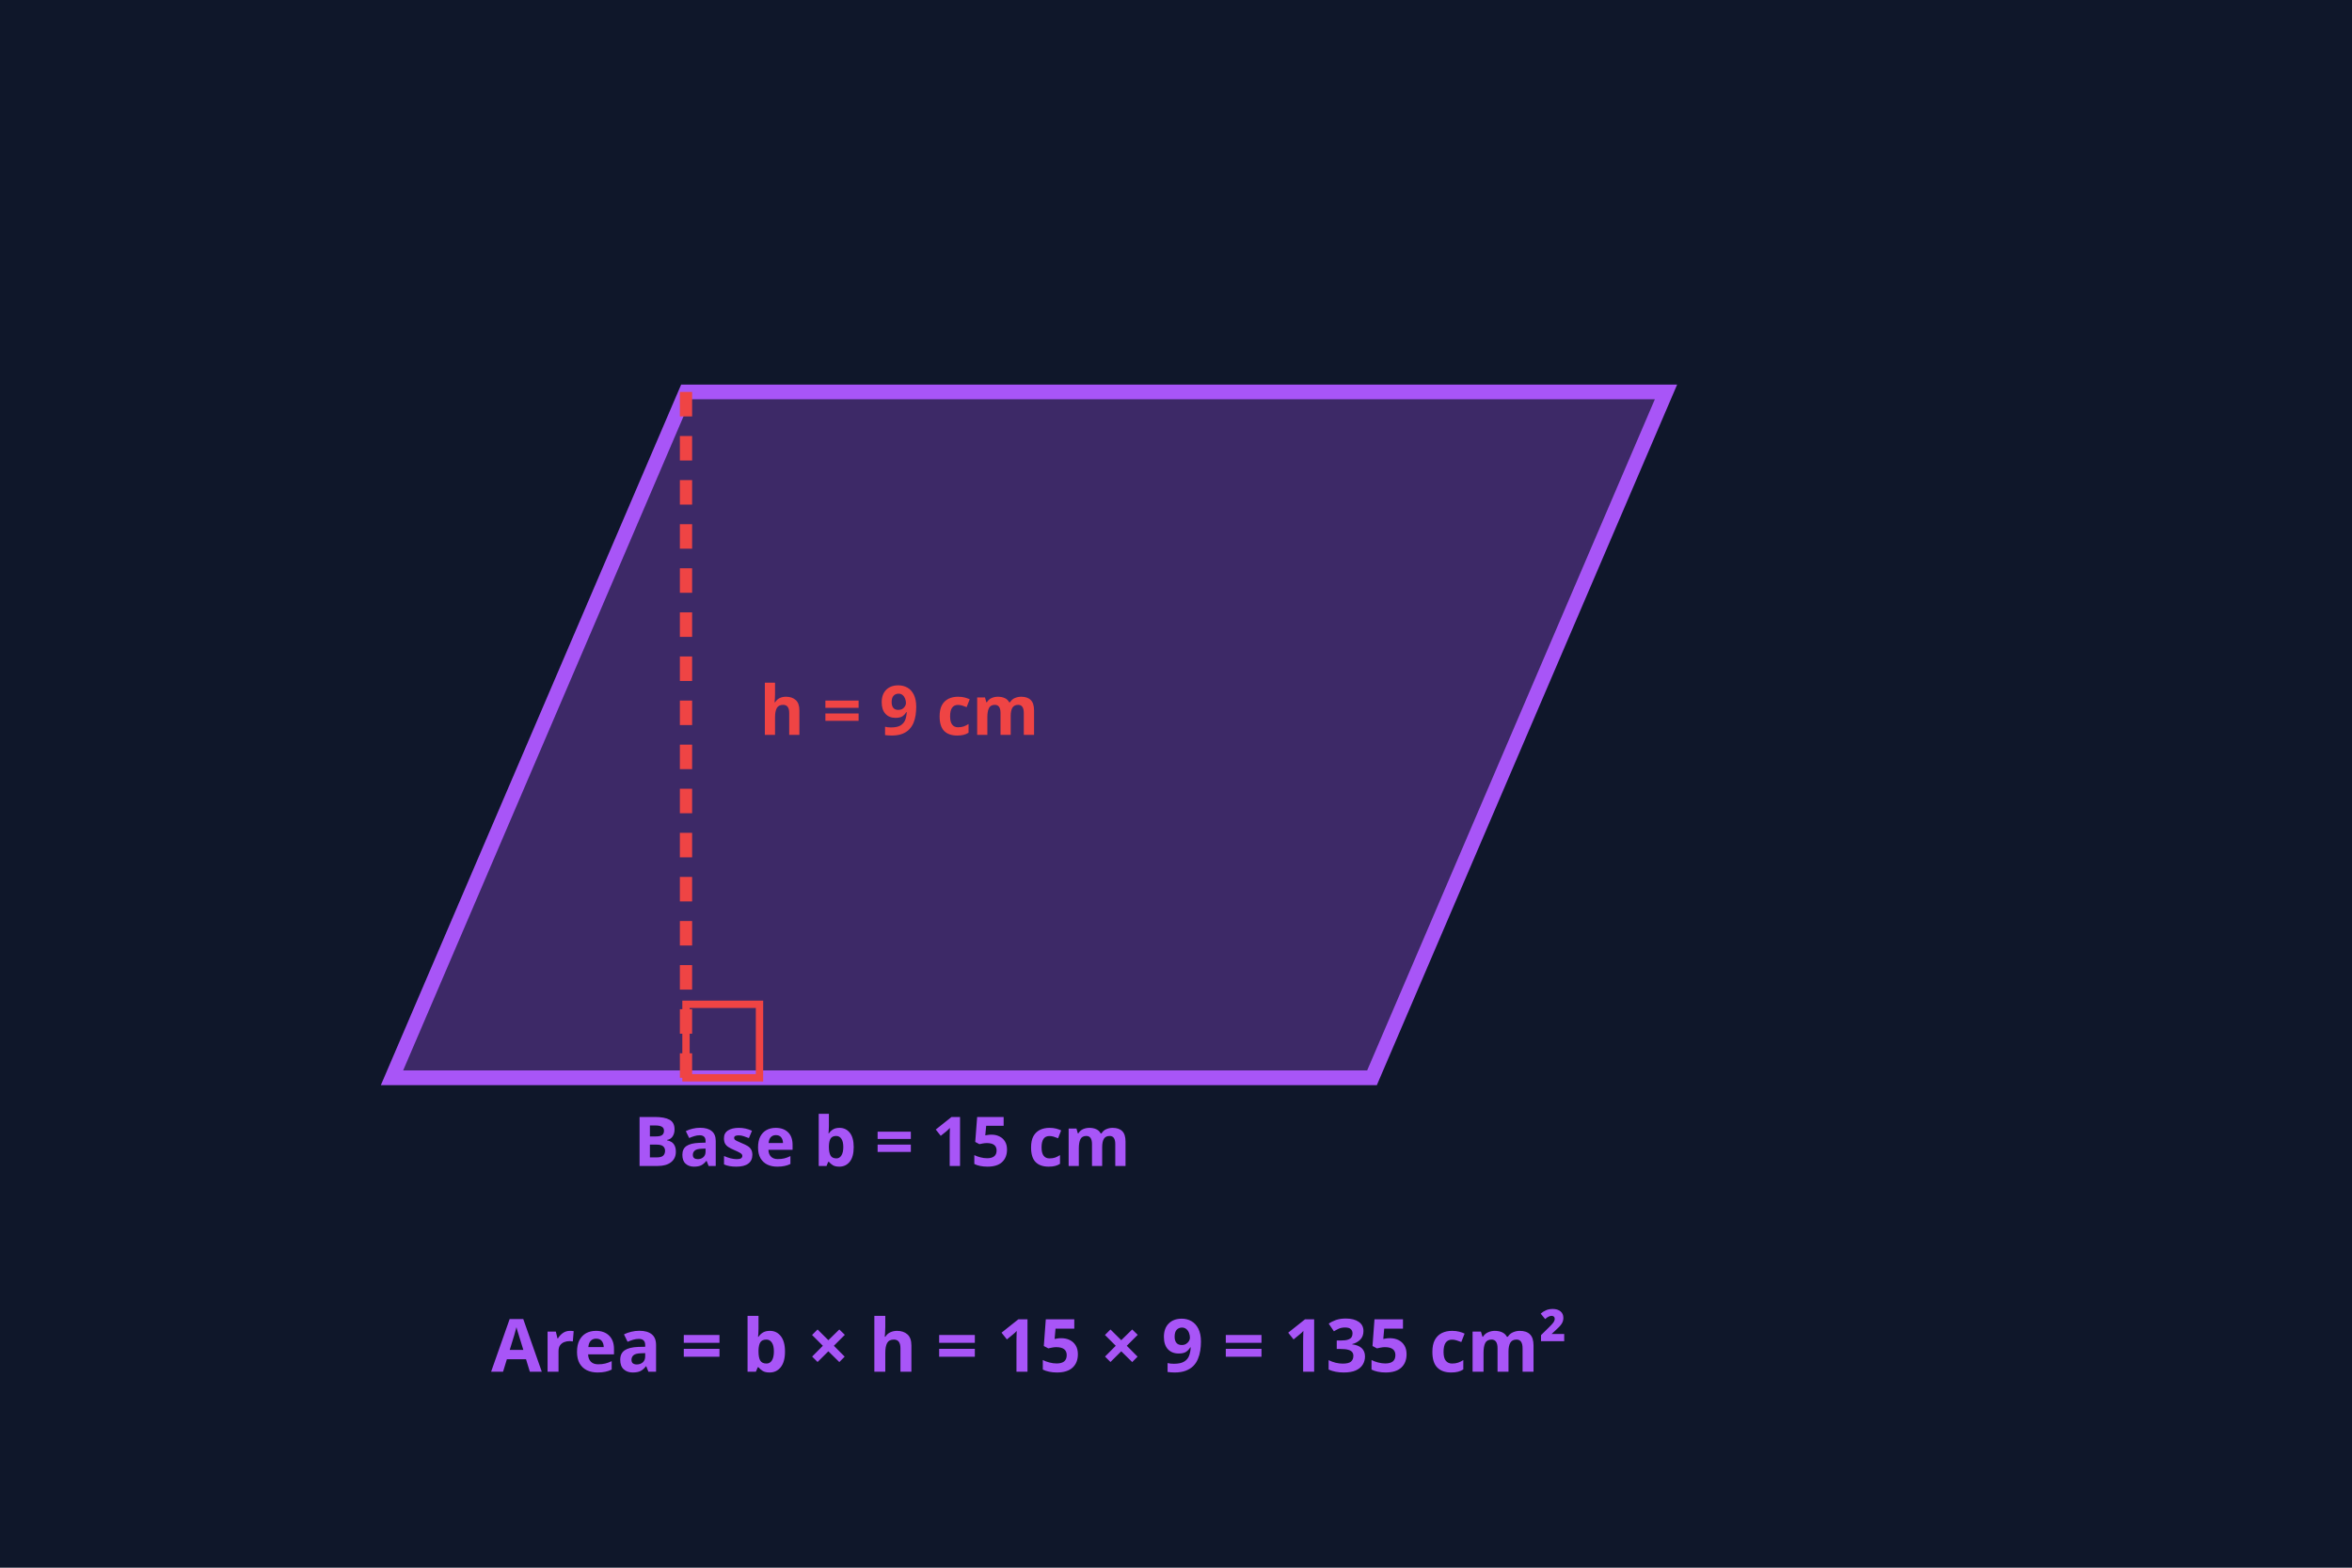
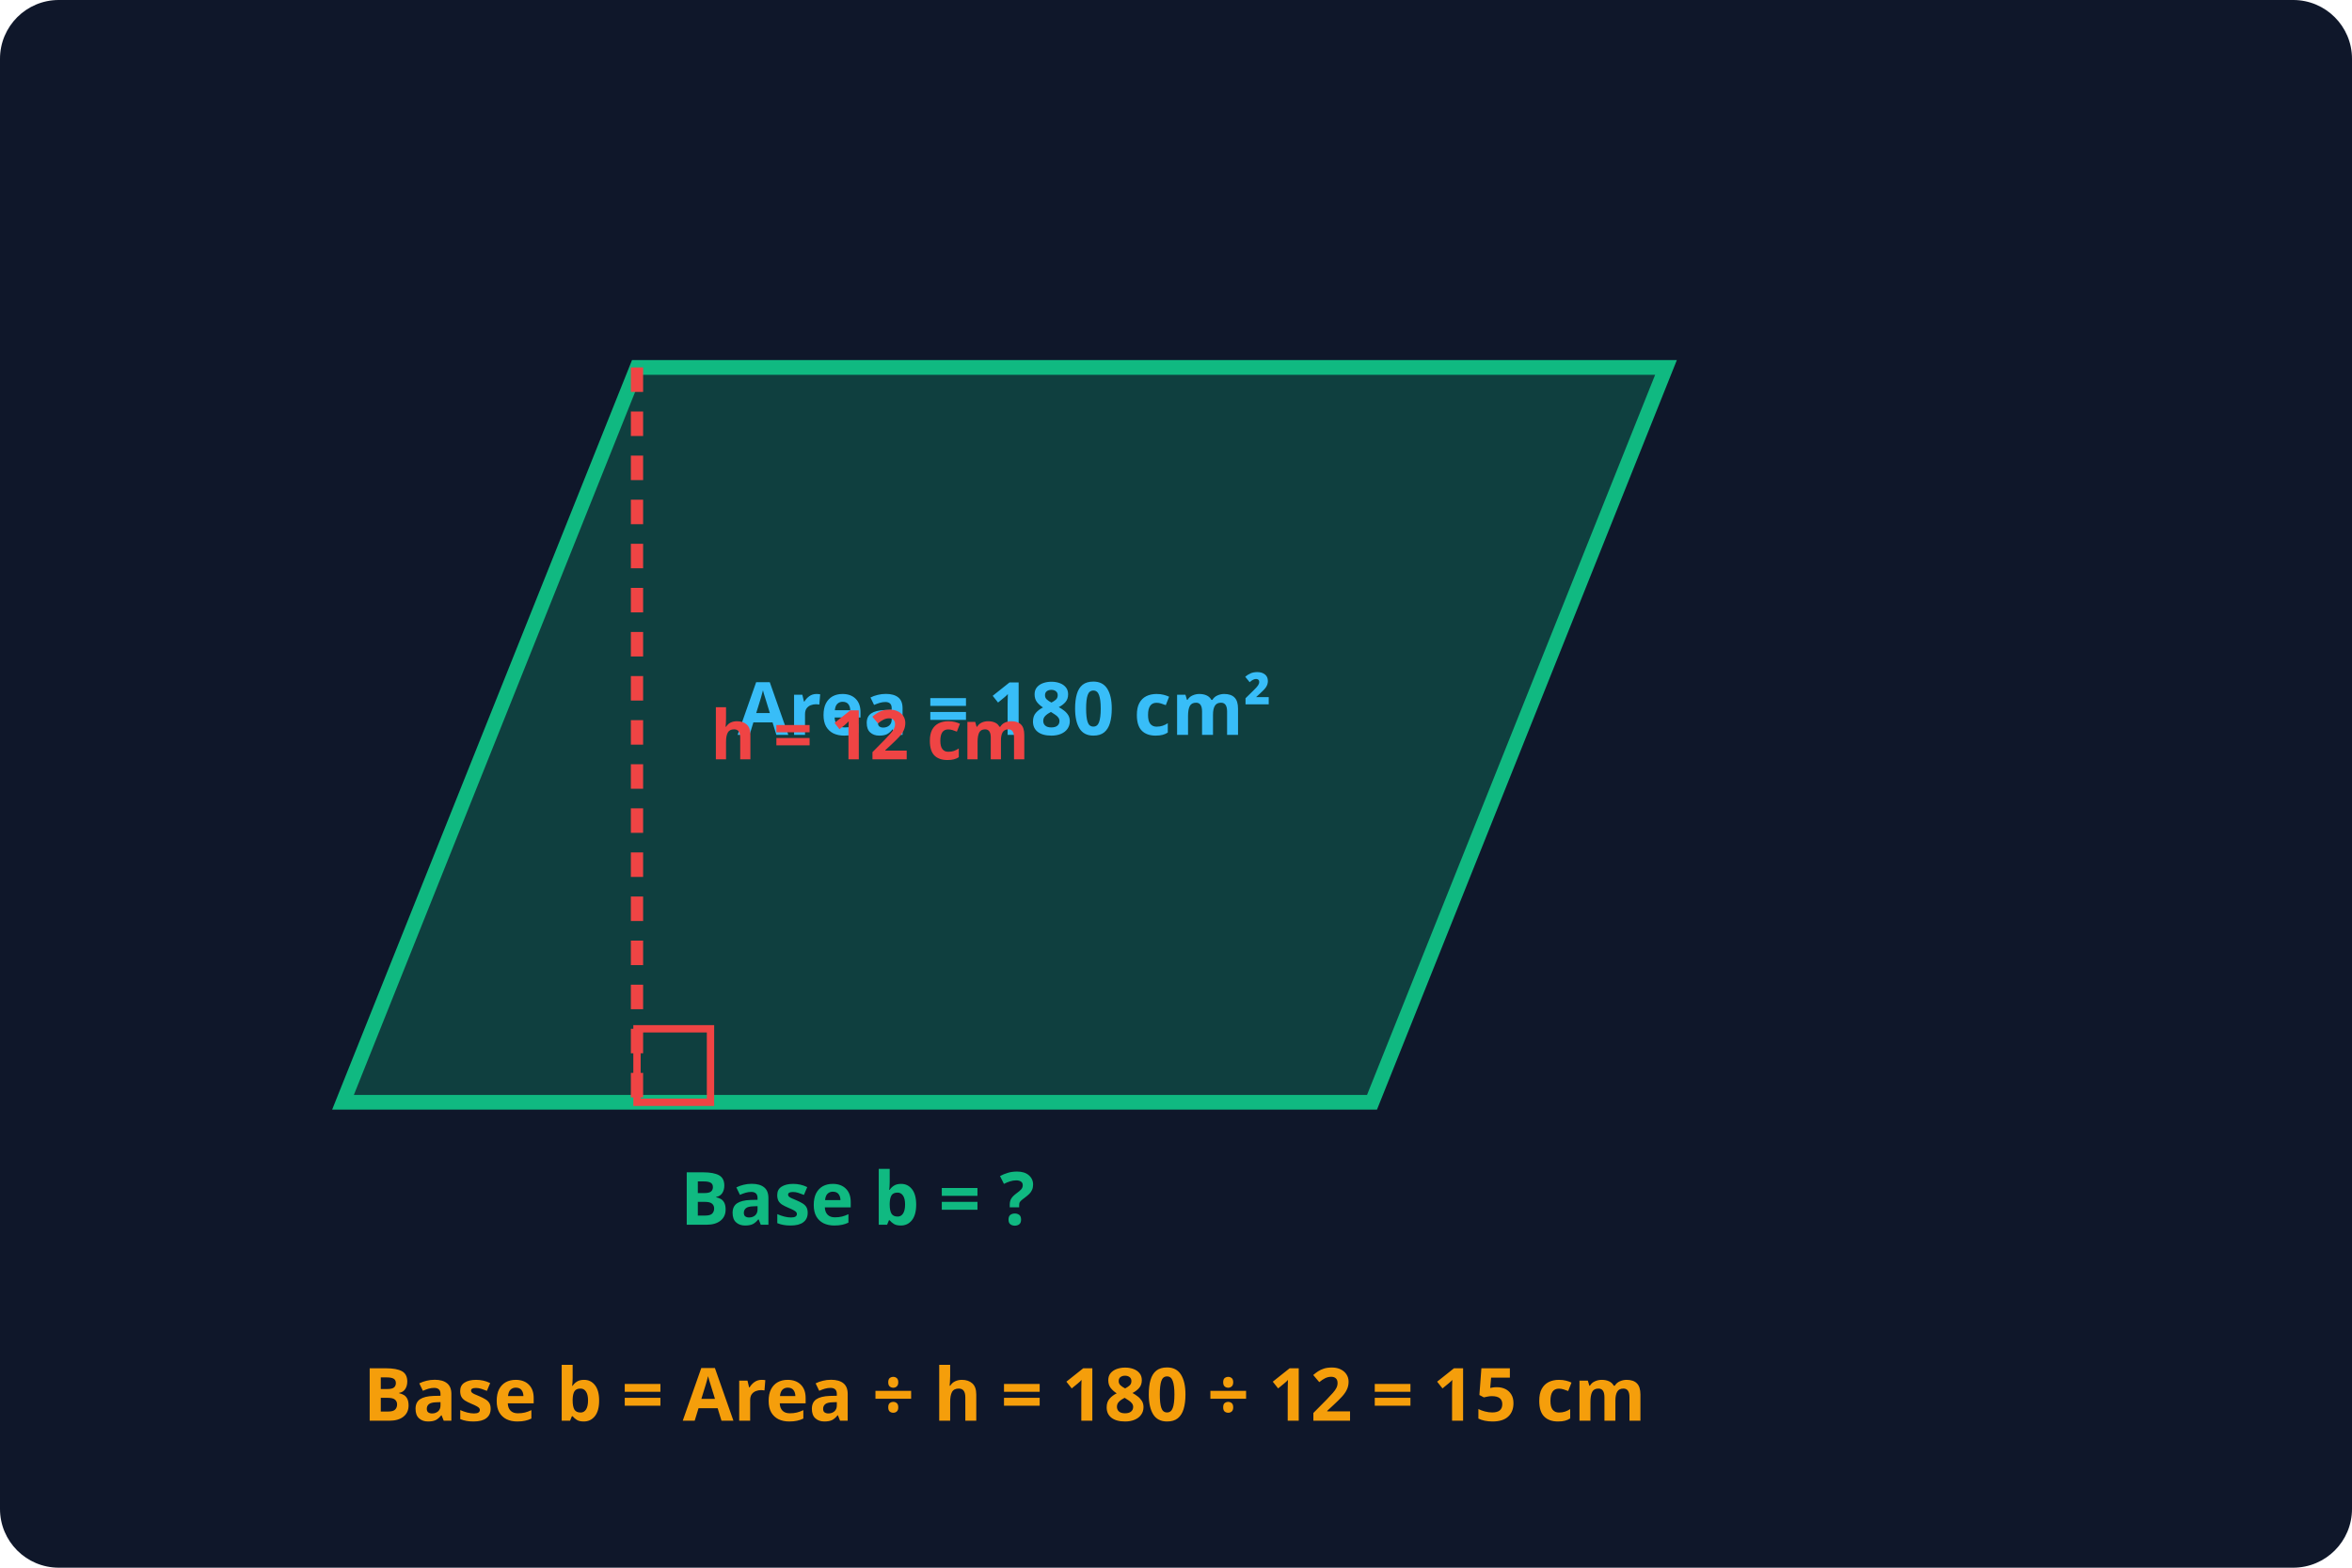
<svg xmlns="http://www.w3.org/2000/svg" width="480" height="320" viewBox="0 0 480 320">
  <defs>
    <marker id="arrow" viewBox="0 0 10 10" refX="5" refY="5" markerWidth="6" markerHeight="6" orient="auto-start-reverse">
      <path d="M 0 0 L 10 5 L 0 10 z" fill="#f59e0b" />
    </marker>
  </defs>
-   <rect width="100%" height="100%" fill="#0f172a" />
-   <g transform="translate(80, 40)">
-     <polygon points="60,40 260,40 200,180 0,180" fill="rgba(168, 85, 247, 0.3)" stroke="#a855f7" stroke-width="3" />
-     <line x1="60" y1="40" x2="60" y2="180" stroke="#ef4444" stroke-width="2.5" stroke-dasharray="5,4" />
-     <rect x="60" y="165" width="15" height="15" fill="none" stroke="#ef4444" stroke-width="1.5" />
-     <text x="100" y="198" text-anchor="middle" font-family="sans-serif" font-size="14" fill="#a855f7" font-weight="bold">Base b = 15 cm</text>
-     <text x="75" y="110" font-family="sans-serif" font-size="14" fill="#ef4444" font-weight="bold">h = 9 cm</text>
-     <text x="130" y="240" text-anchor="middle" font-family="sans-serif" font-size="15" fill="#a855f7" font-weight="bold">Area = b × h = 15 × 9 = 135 cm²</text>
+   <rect width="100%" height="100%" fill="#0f172a" rx="12" />
+   <g transform="translate(70, 35)">
+     <polygon points="60,40 270,40 210,190 0,190" fill="rgba(16, 185, 129, 0.25)" stroke="#10b981" stroke-width="3" />
+     <line x1="60" y1="40" x2="60" y2="190" stroke="#ef4444" stroke-width="2.5" stroke-dasharray="5,4" />
+     <rect x="60" y="175" width="15" height="15" fill="none" stroke="#ef4444" stroke-width="1.5" />
+     <text x="135" y="115" text-anchor="middle" font-family="sans-serif" font-size="15" fill="#38bdf8" font-weight="bold">Area = 180 cm²</text>
+     <text x="75" y="120" font-family="sans-serif" font-size="14" fill="#ef4444" font-weight="bold">h = 12 cm</text>
+     <text x="105" y="215" text-anchor="middle" font-family="sans-serif" font-size="15" fill="#10b981" font-weight="bold">Base b = ?</text>
+     <text x="135" y="255" text-anchor="middle" font-family="sans-serif" font-size="15" fill="#f59e0b" font-weight="bold">Base b = Area ÷ h = 180 ÷ 12 = 15 cm</text>
  </g>
</svg>
